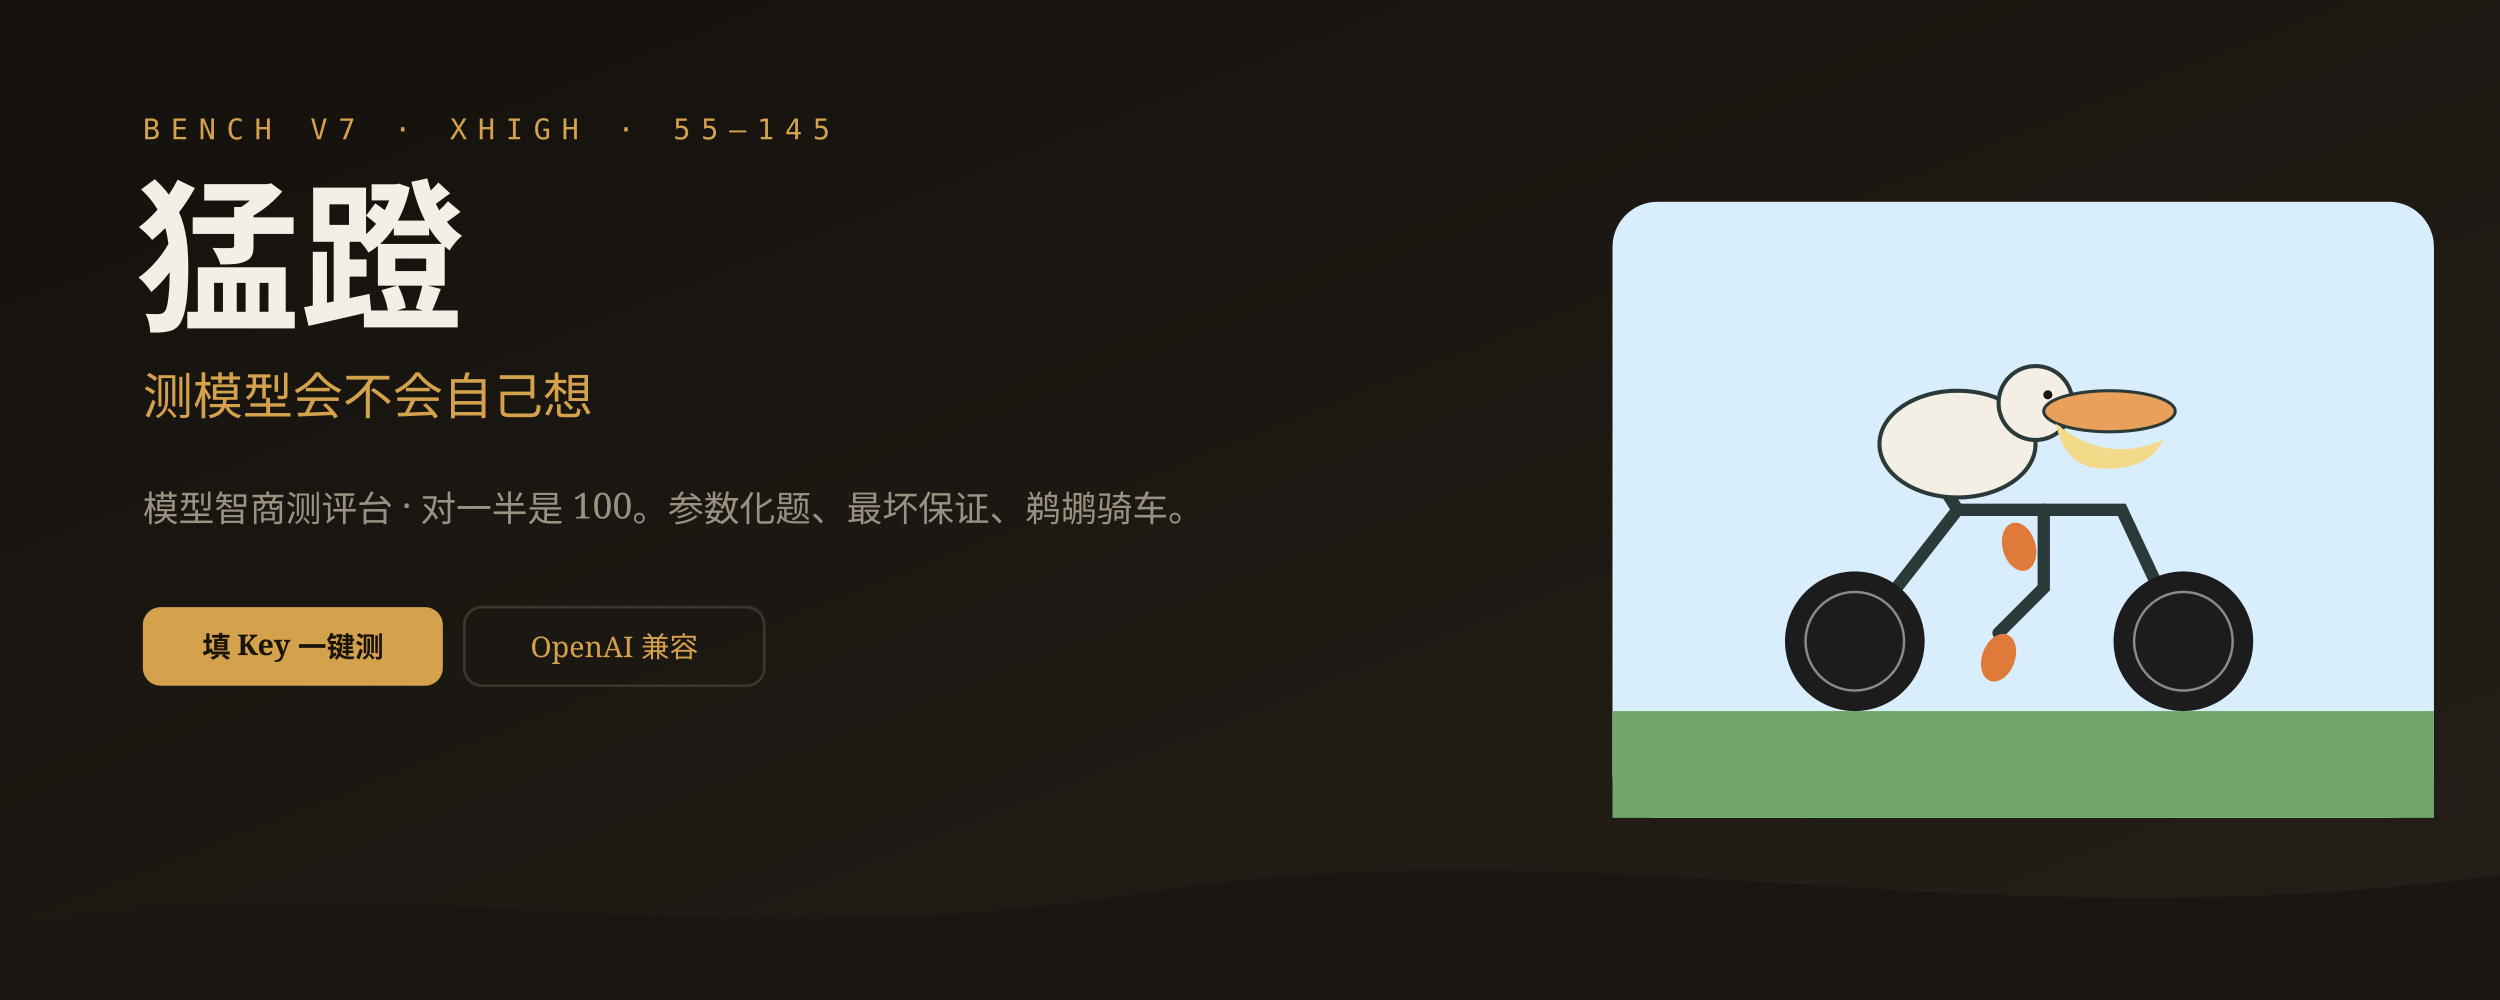
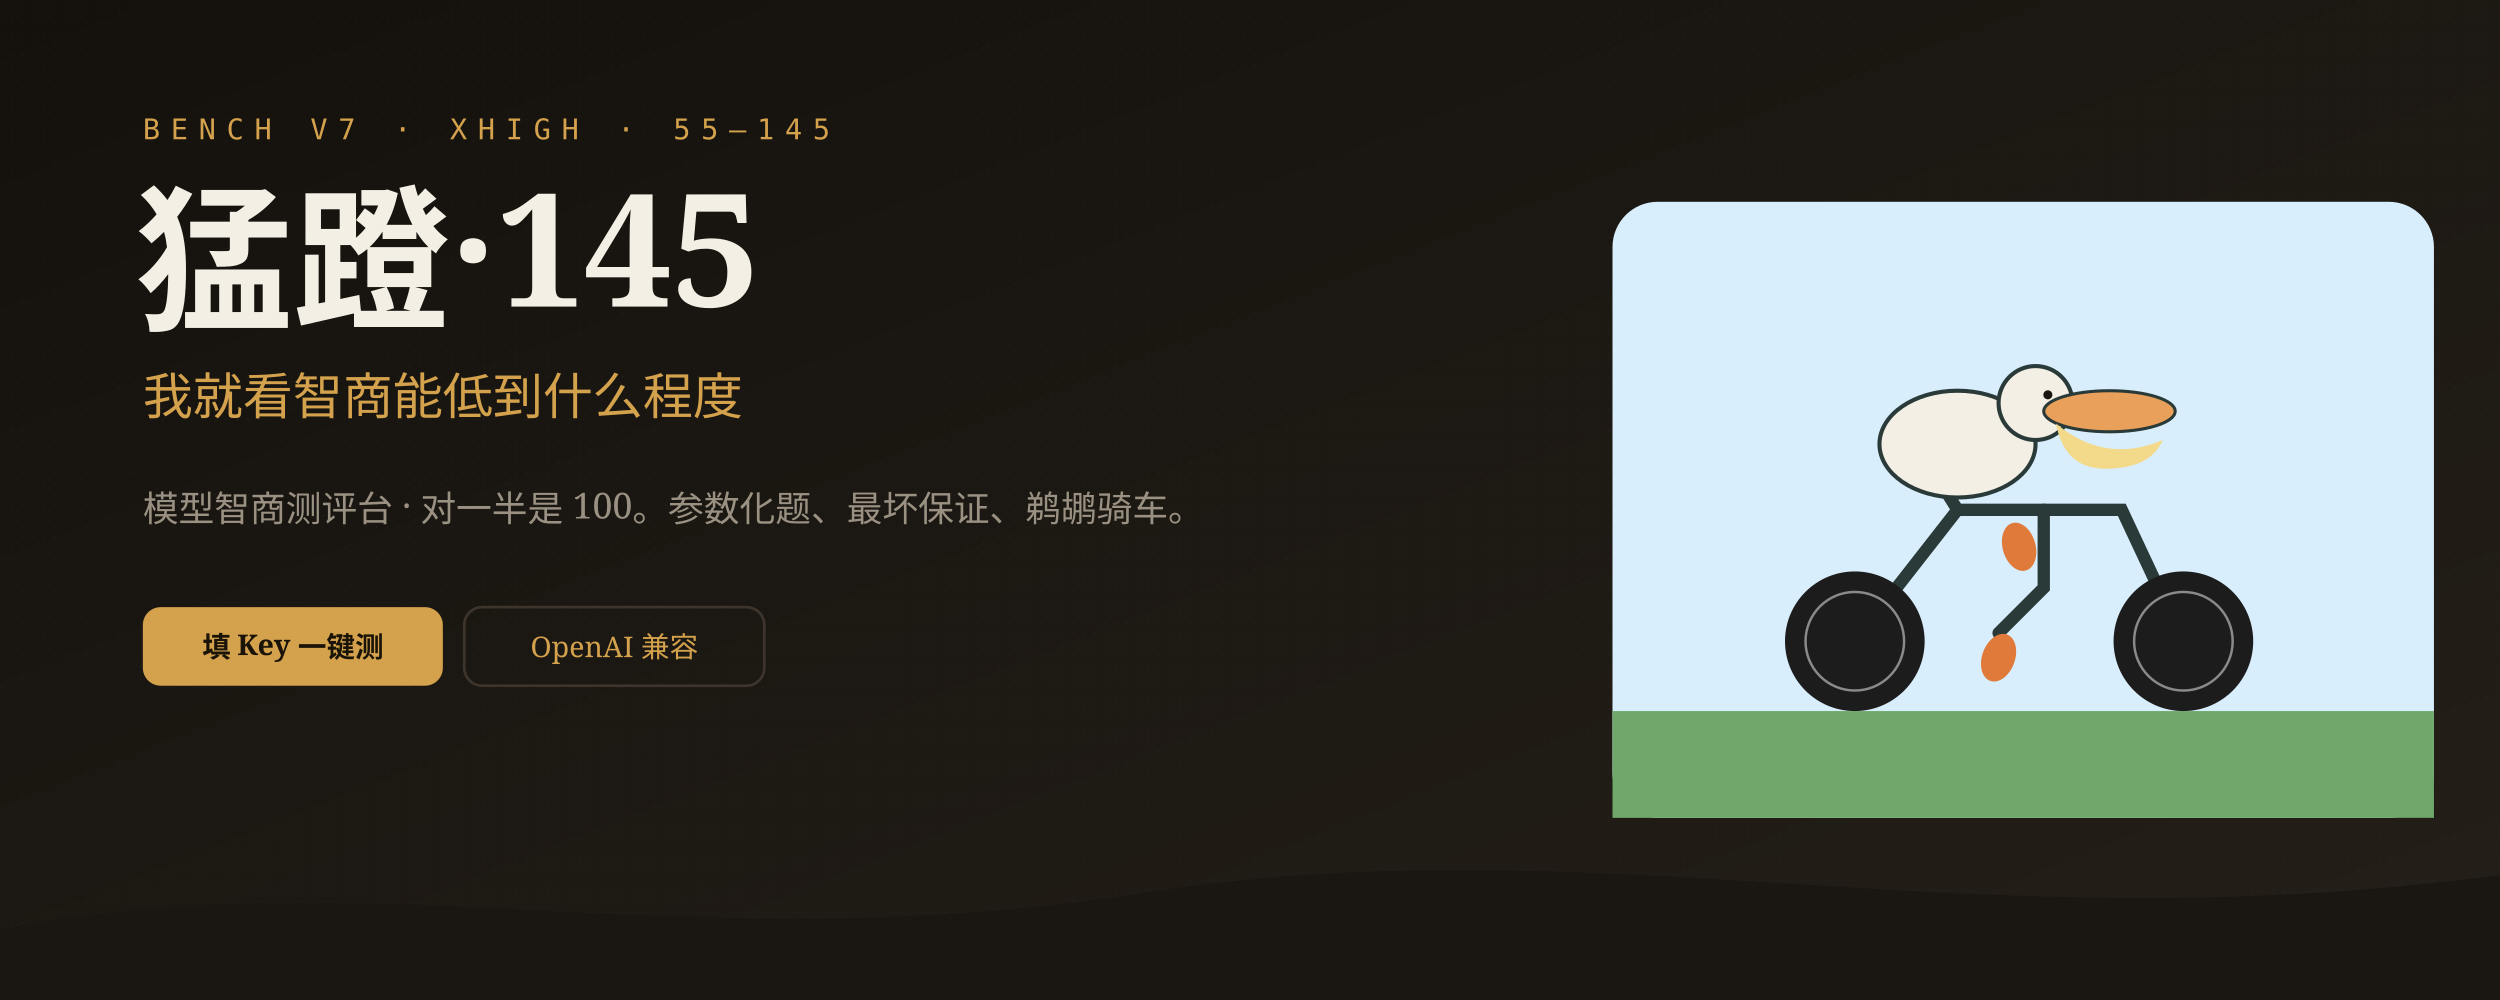
- <svg xmlns="http://www.w3.org/2000/svg" viewBox="0 0 1400 560" role="img" aria-label="猛蹬">
+ <svg xmlns="http://www.w3.org/2000/svg" viewBox="0 0 1400 560" role="img" aria-label="猛蹬·145">
  <defs>
    <linearGradient id="bg" x1="0" y1="0" x2="1" y2="1">
      <stop offset="0" stop-color="#14110d" />
      <stop offset="1" stop-color="#241f18" />
    </linearGradient>
    <linearGradient id="gold" x1="0" y1="0" x2="1" y2="0">
      <stop offset="0" stop-color="#b8893a" />
      <stop offset="1" stop-color="#e8c36a" />
    </linearGradient>
    <pattern id="grain" width="6" height="6" patternUnits="userSpaceOnUse">
      <circle cx="1" cy="1" r=".35" fill="#efe6d4" opacity=".06" />
    </pattern>
  </defs>
  <rect width="1400" height="560" fill="url(#bg)" />
  <rect width="1400" height="560" fill="url(#grain)" />
  <path d="M0 520 C 220 480, 380 540, 640 500 C 900 460, 1100 530, 1400 490 V560 H0 Z" fill="#1a1712" />
  <text x="80" y="78" fill="#d4a24c" font-family="ui-monospace, SFMono-Regular, Menlo, monospace" font-size="16" letter-spacing="6">BENCH V7 · XHIGH · 55–145</text>
-   <text x="76" y="178" fill="#f3efe4" font-family="Georgia, 'Source Serif 4', serif" font-size="92" font-weight="700">猛蹬</text>
-   <text x="80" y="232" fill="#d4a24c" font-family="Georgia, 'Noto Serif SC', serif" font-size="28">测模型会不会自己想</text>
+   <text x="76" y="178" fill="#f3efe4" font-family="Georgia, 'Source Serif 4', serif" font-size="88" font-weight="700">猛蹬·145</text>
+   <text x="80" y="232" fill="#d4a24c" font-family="Georgia, 'Noto Serif SC', serif" font-size="28">我就看智商能低到什么程度</text>
  <text x="80" y="292" fill="#9a9183" font-family="Georgia, serif" font-size="20">模型智商测评台 · 对一半是 100。参数化题、最坏保证、鹈鹕骑车。</text>
  <g transform="translate(80 340)">
    <rect width="168" height="44" rx="10" fill="#d4a24c" />
    <text x="84" y="28" text-anchor="middle" fill="#1a1408" font-family="Georgia, serif" font-size="16" font-weight="700">填 Key 一键测</text>
    <rect x="180" y="0" width="168" height="44" rx="10" fill="none" stroke="#3d352b" stroke-width="1.5" />
    <text x="264" y="28" text-anchor="middle" fill="#d4a24c" font-family="Georgia, serif" font-size="16">OpenAI 兼容</text>
  </g>
  <g transform="translate(880 90) scale(1.15)">
    <rect x="20" y="20" width="400" height="300" rx="22" fill="#d9eefc" />
    <rect x="20" y="268" width="400" height="52" fill="#6fa86a" />
    <g fill="none" stroke="#2a3a38" stroke-width="6" stroke-linecap="round">
      <path d="M138 234 L188 170 L268 170 L298 234" />
      <path d="M188 170 L168 138" />
      <path d="M230 170 L230 208 L208 230" />
    </g>
    <circle cx="138" cy="234" r="34" fill="#1c1c1c" />
    <circle cx="298" cy="234" r="34" fill="#1c1c1c" />
    <g fill="none" stroke="#8a8a8a" stroke-width="1.2">
      <circle cx="138" cy="234" r="24" />
      <circle cx="298" cy="234" r="24" />
    </g>
    <ellipse cx="188" cy="138" rx="38" ry="26" fill="#f4efe4" stroke="#2a3a38" stroke-width="2" />
    <circle cx="226" cy="118" r="18" fill="#f4efe4" stroke="#2a3a38" stroke-width="2" />
    <ellipse cx="262" cy="122" rx="32" ry="10" fill="#e8a05a" stroke="#2a3a38" stroke-width="1.5" />
    <path d="M236 128 q24 20 52 8 q-6 14 -28 14 q-20 0 -24 -22z" fill="#f3d98a" />
    <circle cx="232" cy="114" r="2.2" fill="#1a1712" />
    <ellipse cx="218" cy="188" rx="8" ry="12" fill="#e07a3a" transform="rotate(-16 218 188)" />
    <ellipse cx="208" cy="242" rx="8" ry="12" fill="#e07a3a" transform="rotate(20 208 242)" />
  </g>
</svg>
